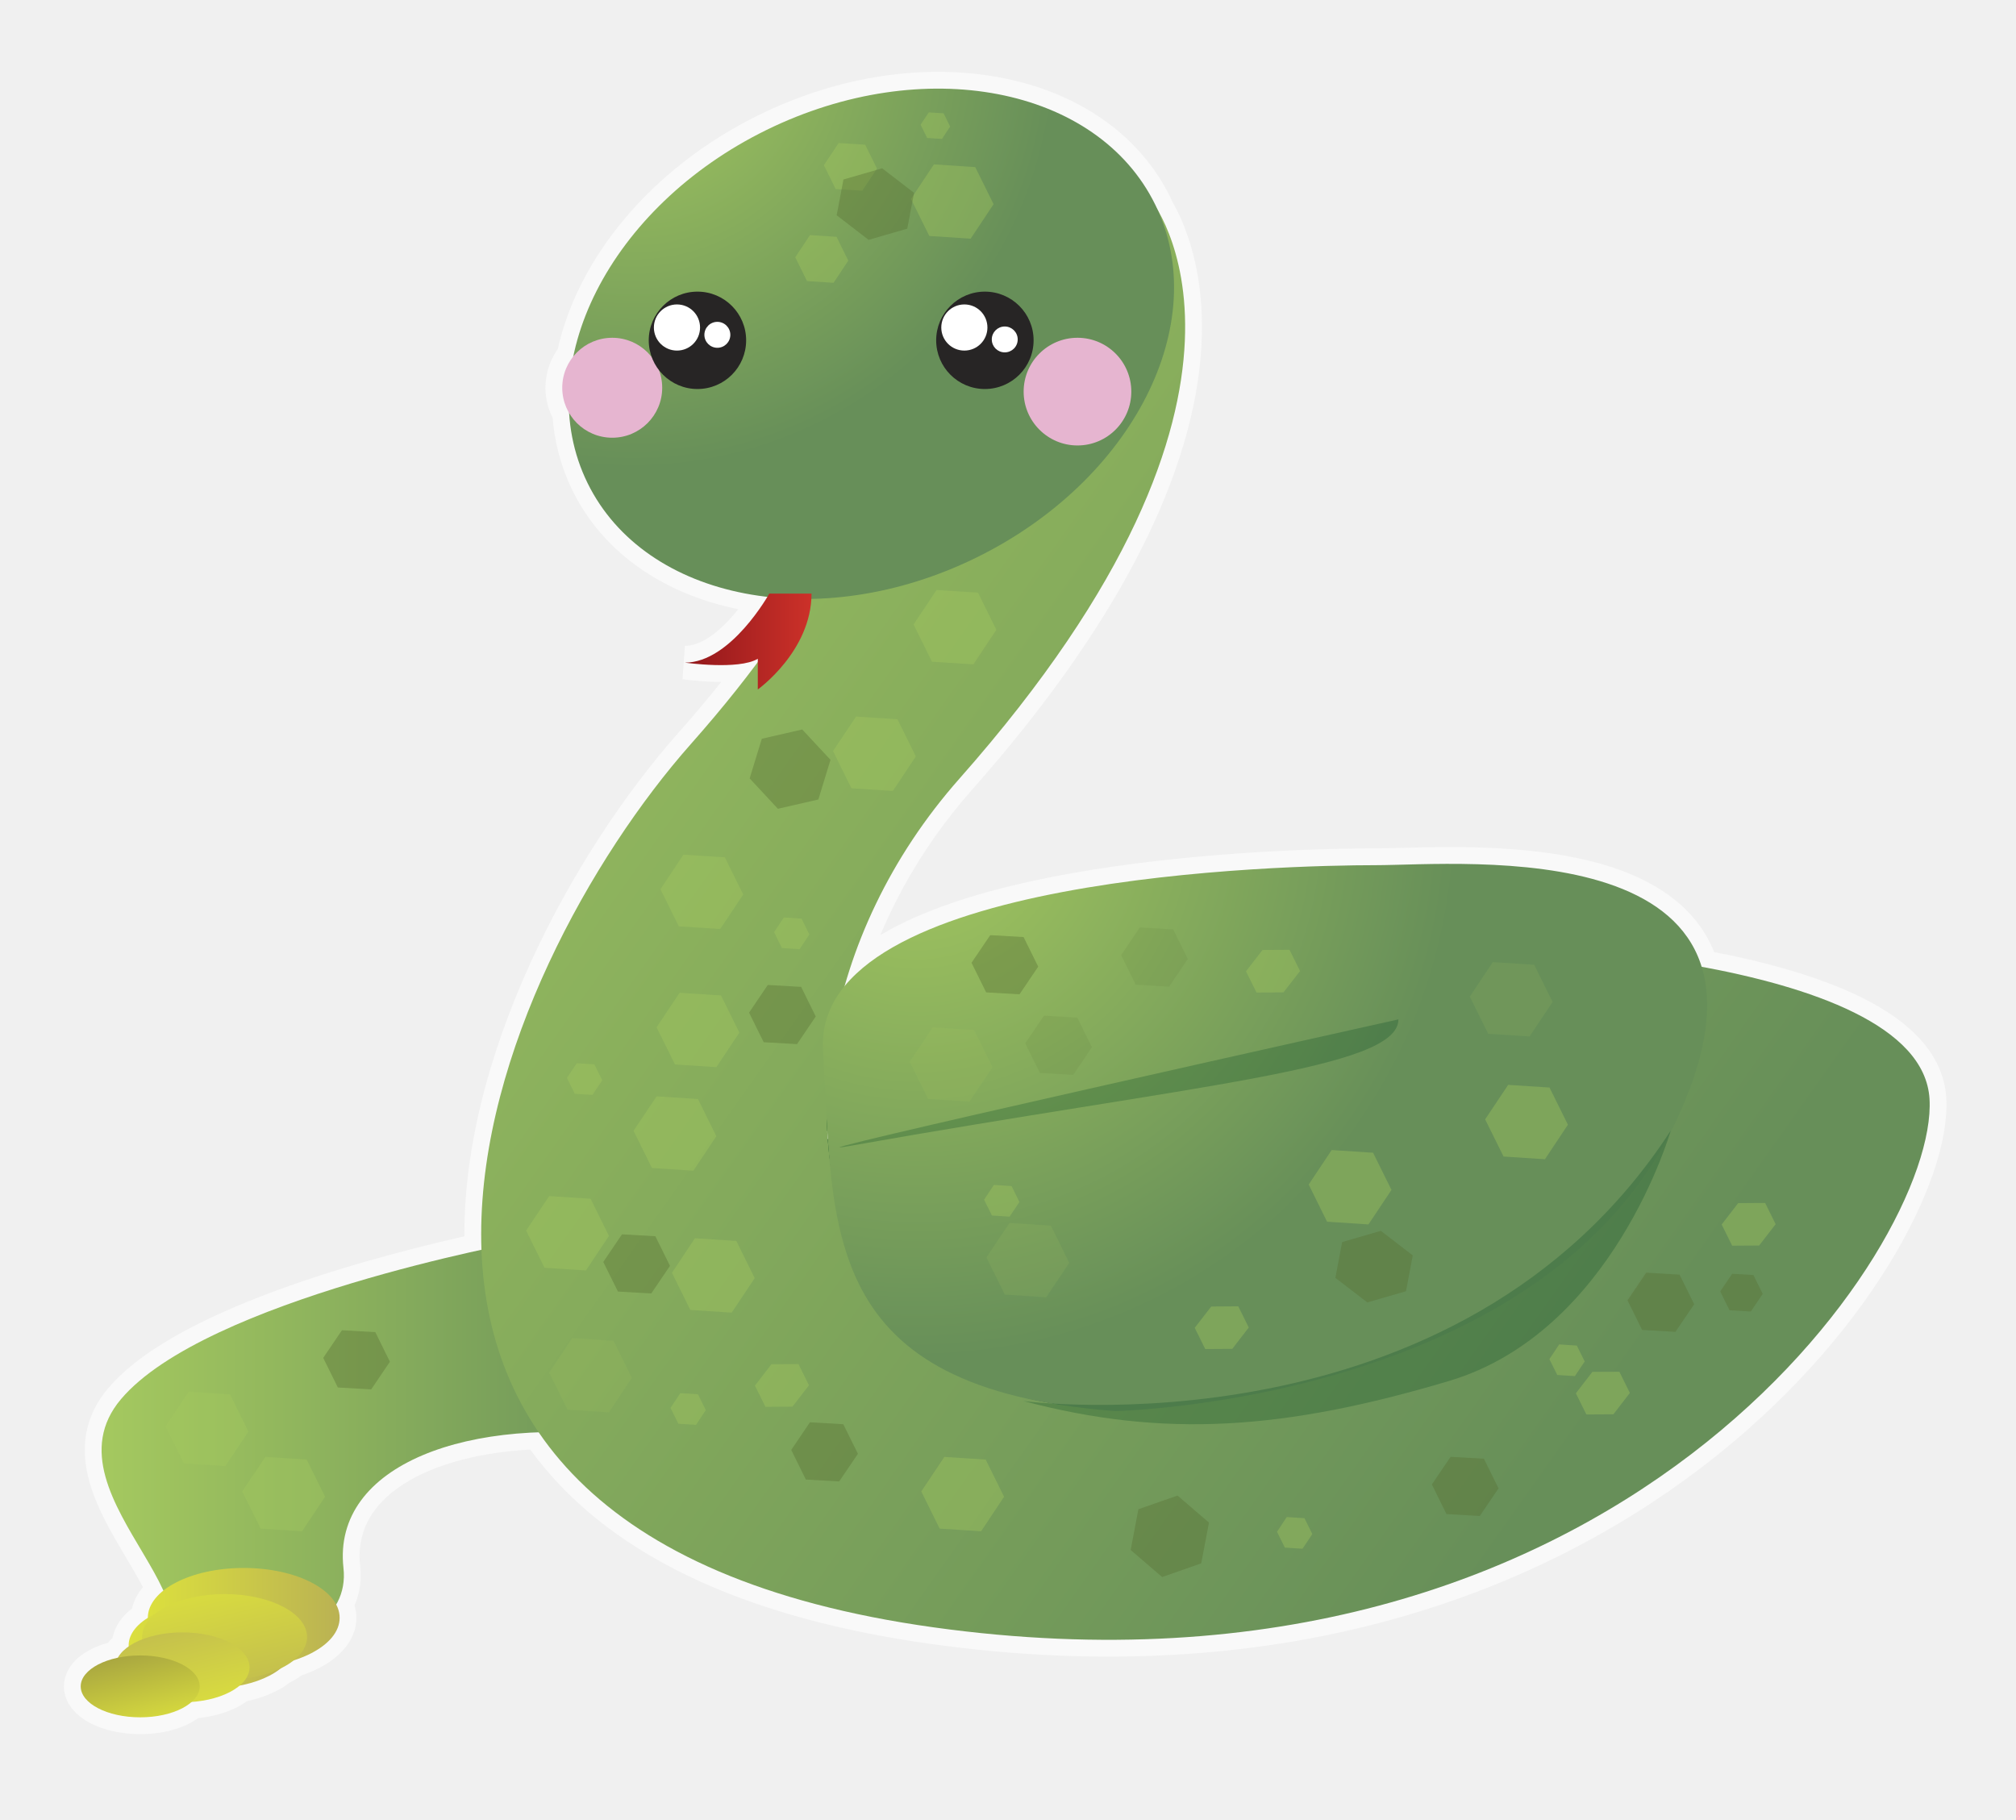
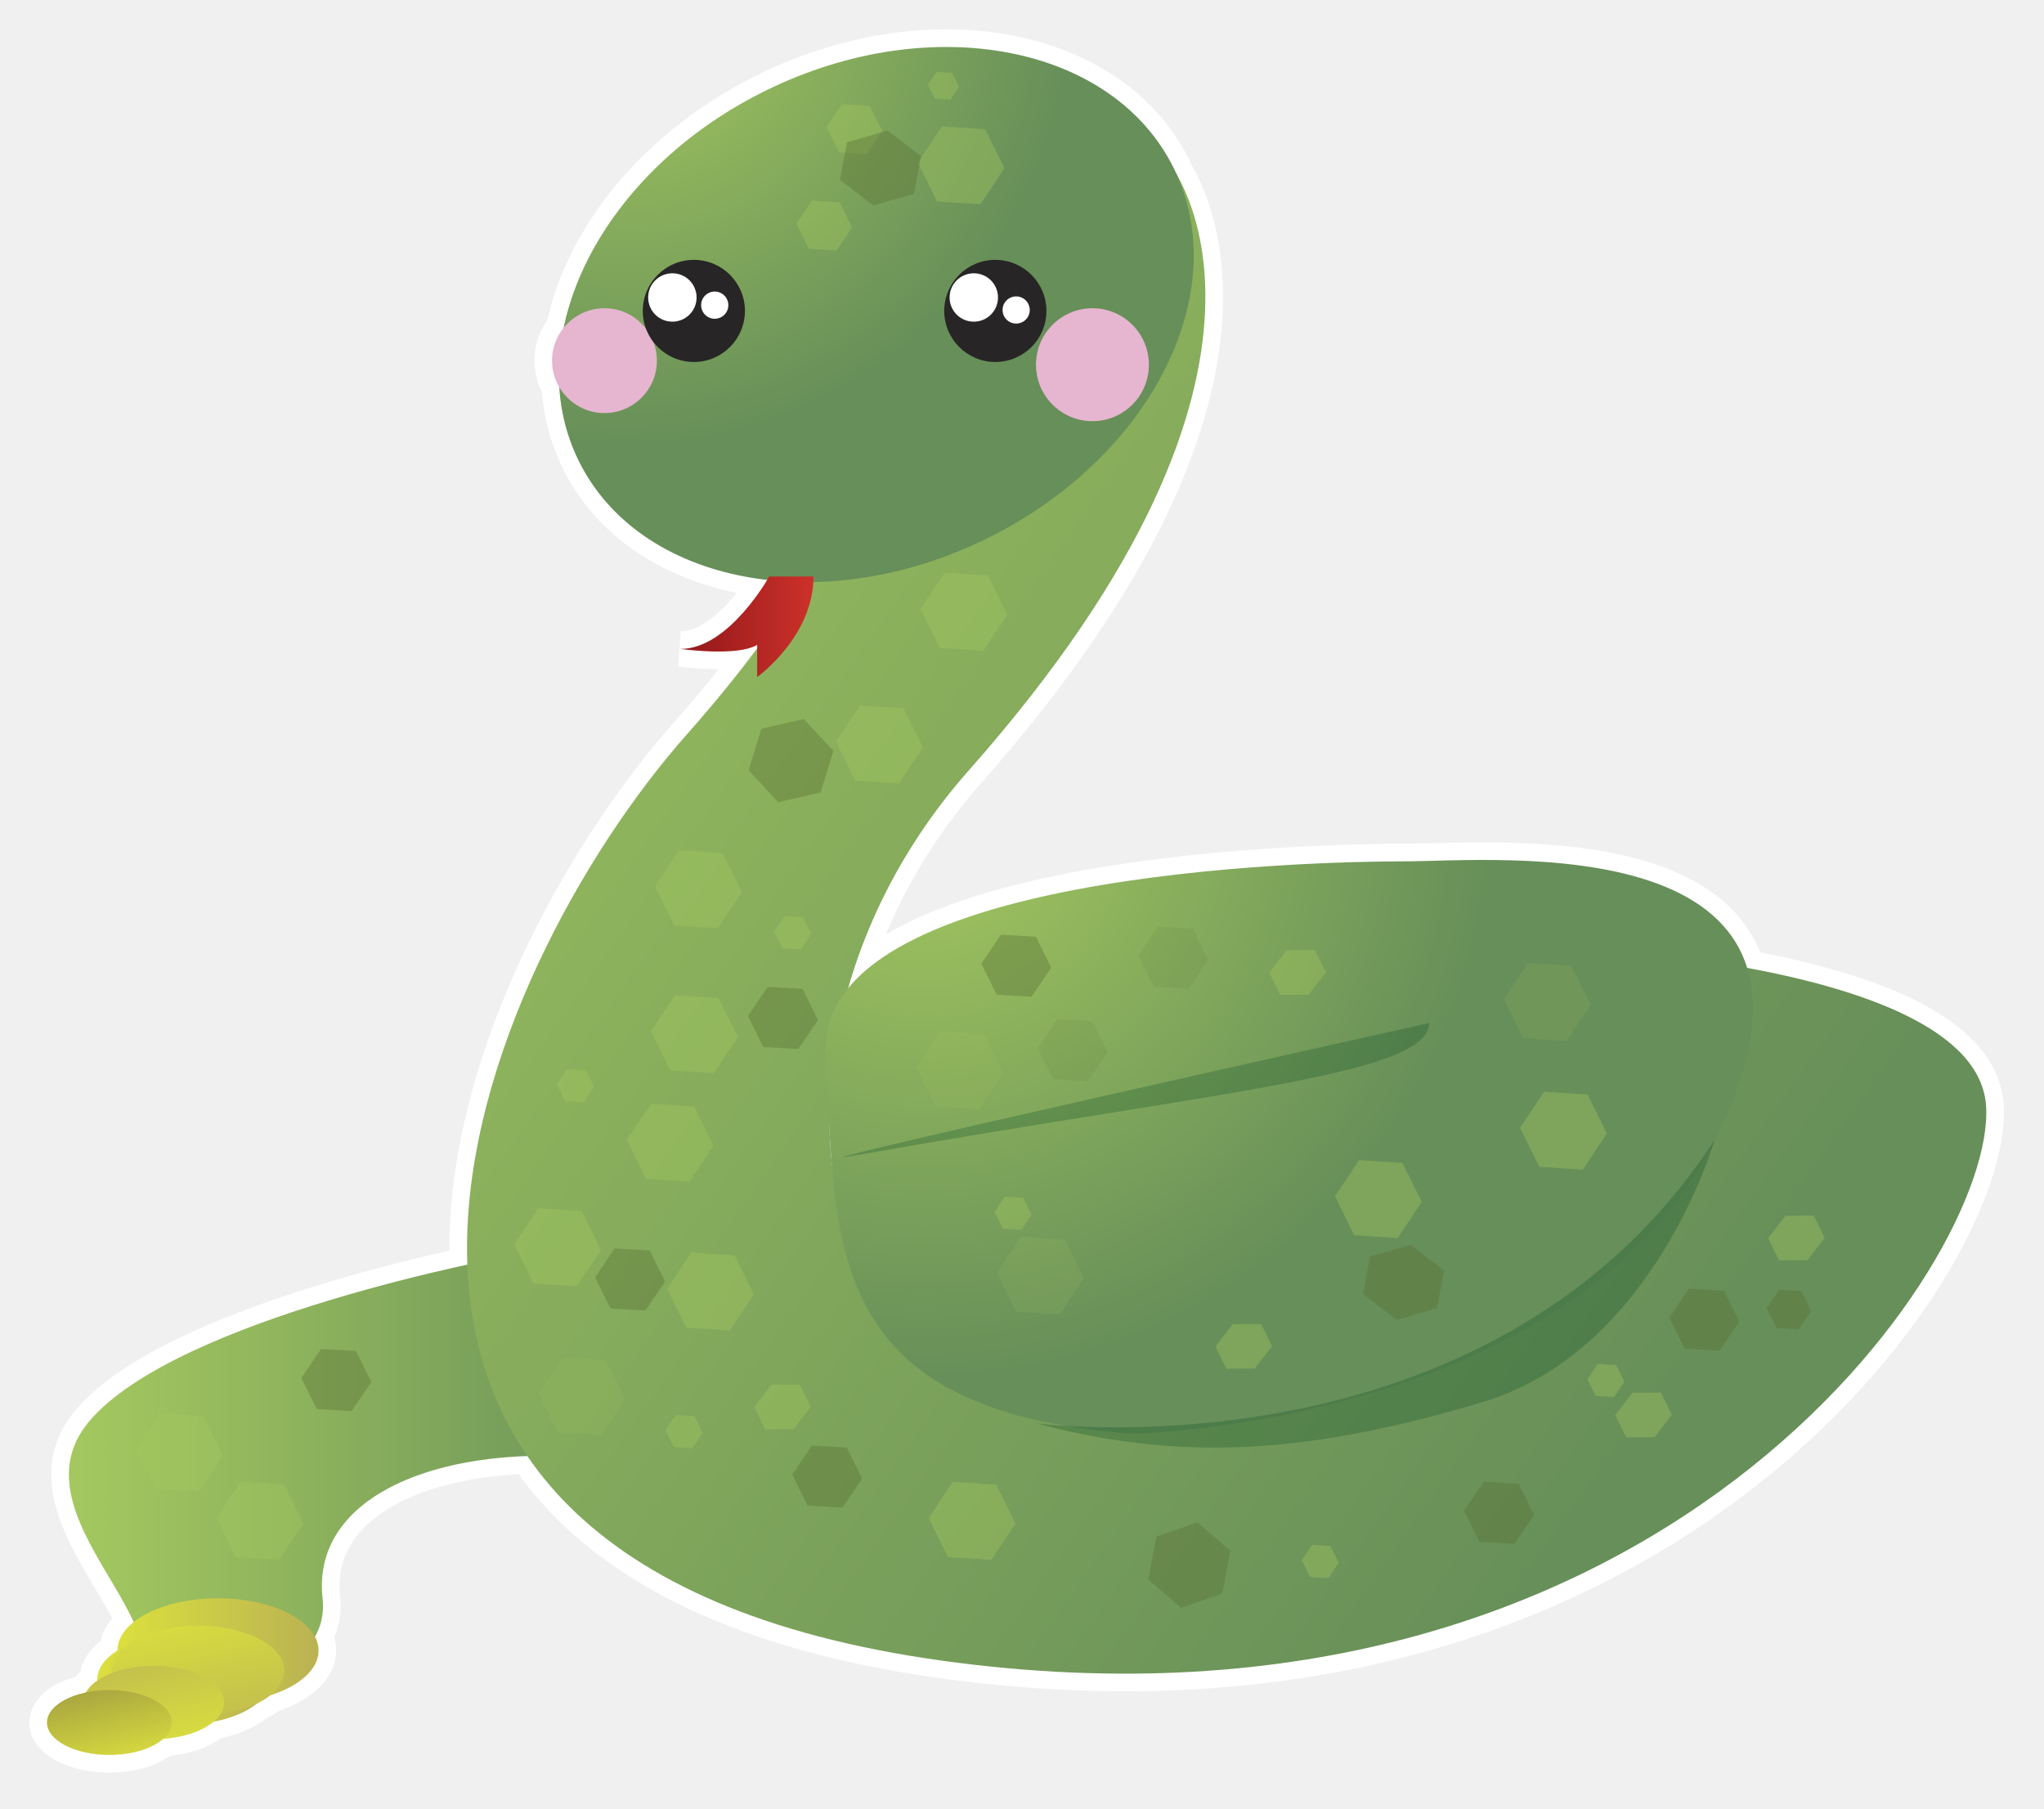
- <svg xmlns="http://www.w3.org/2000/svg" version="1.1" baseProfile="basic" id="Слой_1" x="0px" y="0px" width="360px" height="325px" viewBox="0 0 360 325" xml:space="preserve">
+ <svg xmlns="http://www.w3.org/2000/svg" version="1.1" baseProfile="basic" id="Слой_1" x="0px" y="0px" width="348px" height="308px" viewBox="0 0 348 308" xml:space="preserve">
+   <path fill="#FFFFFF" stroke="#FFFFFF" stroke-width="6" stroke-miterlimit="10" d="M338.145,188.431  c-0.763-12.959-20.688-19.904-40.7-23.618c-6.745-21.819-46.343-18.139-58.284-18.139c-13.315,0-78.131,1.299-94.75,21.595  c3.652-12.845,10.456-25.695,20.51-37.058c53.35-60.319,40.042-93.604,35.323-101.678c-0.123-0.27-0.234-0.544-0.365-0.812  c-10.338-21.096-41.414-27.066-69.414-13.342c-18.677,9.16-31.251,24.775-34.486,40.423c-1.244,1.534-1.991,3.486-1.991,5.613  c0,1.642,0.451,3.176,1.226,4.498c0.274,4.324,1.344,8.541,3.286,12.507c5.716,11.655,17.767,18.68,32.125,20.327  c-1.467,2.424-7.579,11.754-14.734,11.754c0,0,9.587,1.37,13.017-0.685v0.589c-3.46,4.645-7.416,9.517-11.934,14.614  c-18.248,20.596-38.6,57.265-37.409,90.329c-15.455,3.376-52.549,12.707-64.369,26.675c-9.474,11.195,2.961,24.008,7.566,34.196  c-1.751,1.396-2.778,3.061-2.778,4.854c0,0.004,0.001,0.008,0.001,0.011c-2.136,1.329-3.424,3.039-3.424,4.91  c0,0.062,0.015,0.122,0.018,0.184c-0.866,0.6-1.53,1.281-1.938,2.021C10.749,289.021,8,291.006,8,293.323  c0,3.048,4.755,5.522,10.62,5.522c3.922,0,7.337-1.107,9.178-2.748c3.634-0.26,6.741-1.364,8.577-2.922  c3.047-0.584,5.616-1.672,7.334-3.076c0.886-0.428,1.673-0.909,2.335-1.439c4.908-1.565,8.192-4.371,8.192-7.586  c0-0.815-0.228-1.601-0.623-2.351c1.078-1.875,1.586-4.041,1.307-6.551c-1.646-14.817,13.848-23.472,34.861-24.222  c11.381,16.662,33.239,29.636,70.496,34.825C282.461,299.784,339.686,214.724,338.145,188.431z M141.321,194.185  c0.03,0.475,0.061,0.948,0.093,1.42C141.38,195.132,141.346,194.66,141.321,194.185z" />
+   <polygon fill="#A8A8A8" stroke="#272525" stroke-width="3" stroke-miterlimit="10" points="588.088,270.738 588.088,270.738   588.087,270.737 " />
  <g>
-     <path fill="#00441F" stroke="#F9F9F9" stroke-width="6" stroke-miterlimit="10" d="M344.558,196.258   c-0.763-12.959-20.687-19.904-40.7-23.618c-6.745-21.819-46.343-18.139-58.284-18.139c-13.315,0-78.132,1.299-94.75,21.595   c3.652-12.845,10.456-25.695,20.51-37.058c53.358-60.328,40.038-93.614,35.321-101.681c-0.123-0.269-0.232-0.541-0.363-0.808   c-10.338-21.097-41.414-27.067-69.414-13.342c-18.677,9.16-31.251,24.775-34.486,40.422c-1.244,1.534-1.991,3.486-1.991,5.614   c0,1.642,0.451,3.176,1.226,4.498c0.274,4.324,1.344,8.541,3.286,12.507c5.716,11.655,17.766,18.68,32.125,20.327   c-1.468,2.426-7.579,11.753-14.734,11.753c0,0,9.587,1.37,13.017-0.685v0.588c-3.46,4.646-7.417,9.517-11.935,14.616   c-18.248,20.596-38.6,57.264-37.409,90.328c-15.456,3.376-52.548,12.707-64.368,26.675c-9.474,11.195,2.962,24.009,7.567,34.197   c-1.752,1.396-2.779,3.061-2.779,4.854c0,0.004,0.001,0.007,0.001,0.011c-2.136,1.329-3.425,3.04-3.425,4.91   c0,0.062,0.015,0.122,0.018,0.184c-0.865,0.6-1.529,1.281-1.937,2.021c-3.892,0.821-6.641,2.806-6.641,5.123   c0,3.048,4.755,5.523,10.62,5.522c3.922,0,7.336-1.107,9.178-2.748c3.633-0.26,6.74-1.363,8.576-2.921   c3.047-0.584,5.616-1.672,7.334-3.076c0.886-0.428,1.673-0.909,2.335-1.438c4.909-1.565,8.193-4.371,8.193-7.587   c0-0.816-0.228-1.602-0.623-2.352c1.078-1.875,1.587-4.042,1.307-6.551c-1.646-14.816,13.847-23.472,34.86-24.222   c11.381,16.662,33.239,29.636,70.497,34.825C288.874,307.611,346.099,222.551,344.558,196.258z M147.734,202.026   c0.029,0.461,0.059,0.92,0.09,1.378C147.792,202.945,147.758,202.487,147.734,202.026z" />
    <g>
      <g>
+         <linearGradient id="SVGID_1_" gradientUnits="userSpaceOnUse" x1="573.647" y1="542.62" x2="677.502" y2="542.62" gradientTransform="matrix(1 0 0 1 -561.92 -290.32)">
+           <stop offset="0.012" style="stop-color:#A4C85F" />
+           <stop offset="1" style="stop-color:#678F59" />
+         </linearGradient>
+         <path fill="url(#SVGID_1_)" d="M86.433,213.94c0,0-56.166,10.273-71.237,28.083c-15.077,17.816,25.343,39.735,1.364,48.638     c0,0,40.421,0,38.36-18.49c-2.055-18.501,22.604-27.409,51.377-23.294c28.767,4.109-18.495-32.197-18.495-32.197" />
+         <linearGradient id="SVGID_2_" gradientUnits="userSpaceOnUse" x1="584.404" y1="344.139" x2="845.716" y2="529.092" gradientTransform="matrix(1 0 0 1 -561.92 -290.32)">
+           <stop offset="0.012" style="stop-color:#A4C85F" />
+           <stop offset="1" style="stop-color:#678F59" />
+         </linearGradient>
+         <path fill="url(#SVGID_2_)" d="M198.946,27.584c0,0,27.917,33.594-34.025,103.627c-49.643,56.11-20.103,148.471,77.328,97.431     c97.436-51.04,23.206-64.958,13.923-68.05c0,0,80.426,1.546,81.973,27.839c1.541,26.293-55.684,111.353-177.868,94.343     c-122.172-17.015-78.764-117.732-43.303-157.755c46.865-52.879,33.892-81.653,21.521-81.653L198.946,27.584z" />
+         <radialGradient id="SVGID_3_" cx="668.576" cy="290.536" r="75.657" gradientTransform="matrix(1 0 0 1 -561.92 -290.32)" gradientUnits="userSpaceOnUse">
+           <stop offset="0.012" style="stop-color:#A4C85F" />
+           <stop offset="1" style="stop-color:#678F59" />
+         </radialGradient>
+         <path fill="url(#SVGID_3_)" d="M199.879,28.721c10.339,21.091-3.976,49.306-31.971,63.036     c-27.994,13.718-59.065,7.754-69.408-13.337c-10.333-21.102,3.982-49.317,31.965-63.041     C158.465,1.655,189.541,7.625,199.879,28.721z" />
+         <radialGradient id="SVGID_4_" cx="719.26" cy="428.411" r="96.6" gradientTransform="matrix(1 0 0 1 -561.92 -290.32)" gradientUnits="userSpaceOnUse">
+           <stop offset="0.012" style="stop-color:#A4C85F" />
+           <stop offset="1" style="stop-color:#678F59" />
+         </radialGradient>
+         <path fill="url(#SVGID_4_)" d="M192.782,244.16c0,0,77.307-1.591,100.507-52.631c23.201-51.04-38.664-44.855-54.128-44.855     c-15.469,0-100.462,1.751-98.612,33.014C142.455,211.736,139.704,240.195,192.782,244.16z" />
+         <path opacity="0.25" fill="#00441F" d="M243.304,174.21c0,0-115.666,25.746-97.96,22.598     C206.998,185.852,243.304,183.113,243.304,174.21z" />
+         <polygon opacity="0.38" fill="#A4C85F" points="110.004,200.752 106.723,194.114 110.837,187.956 118.221,188.431      121.507,195.075 117.399,201.232    " />
+         <polygon opacity="0.38" fill="#A4C85F" points="90.829,218.568 87.543,211.93 91.652,205.766 99.047,206.241 102.327,212.879      98.224,219.043    " />
+         <polygon opacity="0.38" fill="#A4C85F" points="116.857,226.096 113.577,219.463 117.68,213.3 125.075,213.774 128.356,220.413      124.252,226.576    " />
+         <polygon opacity="0.38" fill="#A4C85F" points="161.386,265.146 158.1,258.508 162.215,252.345 169.604,252.819 172.885,259.458      168.781,265.621    " />
+         <polygon opacity="0.38" fill="#A4C85F" points="26.435,253.504 23.154,246.866 27.263,240.703 34.652,241.178 37.939,247.816      33.83,253.979    " />
+         <polygon opacity="0.38" fill="#A4C85F" points="40.131,265.146 36.851,258.508 40.965,252.345 48.349,252.819 51.635,259.458      47.531,265.621    " />
+         <polygon opacity="0.38" fill="#A4C85F" points="160.011,110.335 156.725,103.691 160.834,97.534 168.229,98.008 171.509,104.647      167.401,110.81    " />
+         <polygon opacity="0.38" fill="#A4C85F" points="230.563,210.339 227.282,203.701 231.391,197.543 238.781,198.024      242.067,204.662 237.953,210.825    " />
+         <polygon opacity="0.14" fill="#A4C85F" points="259.336,176.783 256.05,170.14 260.165,163.982 267.549,164.457 270.834,171.095      266.731,177.258    " />
+         <polygon opacity="0.14" fill="#A4C85F" points="173.023,223.362 169.737,216.723 173.851,210.56 181.24,211.035 184.521,217.685      180.417,223.842    " />
+         <polygon opacity="0.14" fill="#A4C85F" points="94.927,243.911 91.647,237.279 95.761,231.116 103.145,231.59 106.43,238.229      102.322,244.392    " />
+         <polygon opacity="0.14" fill="#A4C85F" points="159.321,188.425 156.041,181.787 160.144,175.624 167.539,176.104      170.819,182.748 166.71,188.906    " />
+         <polygon opacity="0.38" fill="#A4C85F" points="262.081,198.703 258.789,192.059 262.904,185.901 270.287,186.382      273.574,193.02 269.47,199.184    " />
+         <polygon opacity="0.38" fill="#A4C85F" points="114.725,246.413 113.323,243.585 115.073,240.957 118.221,241.155      119.624,243.989 117.874,246.612    " />
+         <polygon opacity="0.38" fill="#A4C85F" points="170.72,209.235 169.317,206.407 171.068,203.778 174.227,203.977      175.624,206.816 173.873,209.434    " />
+         <polygon opacity="0.38" fill="#A4C85F" points="208.809,233.081 206.932,229.293 209.881,225.483 214.708,225.449      216.58,229.238 213.636,233.049    " />
+         <polygon opacity="0.38" fill="#A4C85F" points="302.904,214.625 301.027,210.842 303.97,207.026 308.791,206.992      310.669,210.781 307.72,214.592    " />
+         <polygon opacity="0.38" fill="#A4C85F" points="276.871,244.762 274.993,240.979 277.942,237.157 282.763,237.135      284.635,240.918 281.692,244.735    " />
+         <polygon opacity="0.38" fill="#A4C85F" points="130.277,243.398 128.4,239.609 131.349,235.787 136.17,235.765 138.042,239.554      135.099,243.365    " />
+         <polygon opacity="0.38" fill="#A4C85F" points="217.966,169.416 216.088,165.628 219.037,161.812 223.853,161.784      225.736,165.573 222.781,169.383    " />
+         <polygon opacity="0.38" fill="#A4C85F" points="133.215,161.469 131.818,158.636 133.563,156.013 136.717,156.217      138.119,159.045 136.369,161.674    " />
+         <polygon opacity="0.38" fill="#A4C85F" points="96.23,187.498 94.828,184.67 96.578,182.041 99.726,182.251 101.129,185.078      99.378,187.702    " />
+         <polygon opacity="0.38" fill="#A4C85F" points="223.025,268.537 221.627,265.709 223.372,263.081 226.526,263.285      227.929,266.118 226.178,268.741    " />
+         <polygon opacity="0.38" fill="#A4C85F" points="271.668,237.71 270.265,234.882 272.016,232.253 275.164,232.463 276.567,235.29      274.816,237.908    " />
+         <polygon opacity="0.38" fill="#576E33" points="137.49,256.387 134.878,251.097 138.219,246.159 144.172,246.502 146.79,251.787      143.443,256.724    " />
+         <polygon opacity="0.38" fill="#576E33" points="302.435,226.156 300.773,222.787 302.904,219.64 306.698,219.86 308.36,223.229      306.235,226.377    " />
+         <polygon opacity="0.38" fill="#576E33" points="53.921,239.946 51.303,234.655 54.65,229.718 60.609,230.06 63.216,235.346      59.875,240.283    " />
+         <polygon opacity="0.38" fill="#576E33" points="169.687,169.389 167.074,164.103 170.416,159.166 176.369,159.508      178.981,164.794 175.64,169.731    " />
+         <polygon opacity="0.12" fill="#576E33" points="196.4,168.025 193.794,162.734 197.129,157.797 203.088,158.139 205.695,163.424      202.359,168.362    " />
+         <polygon opacity="0.12" fill="#576E33" points="179.28,183.775 176.667,178.484 180.003,173.547 185.962,173.895      188.574,179.181 185.233,184.118    " />
+         <polygon opacity="0.38" fill="#576E33" points="286.823,229.669 284.21,224.378 287.557,219.441 293.505,219.788      296.123,225.074 292.776,230.011    " />
+         <polygon opacity="0.38" fill="#576E33" points="251.886,262.55 249.274,257.26 252.621,252.323 258.569,252.665 261.186,257.955      257.84,262.893    " />
+         <polygon opacity="0.38" fill="#576E33" points="103.934,222.815 101.316,217.53 104.657,212.593 110.617,212.935 113.229,218.22      109.882,223.157    " />
+         <polygon opacity="0.38" fill="#576E33" points="129.962,178.286 127.35,173.001 130.692,168.063 136.651,168.406      139.257,173.691 135.916,178.628    " />
+         <polygon opacity="0.38" fill="#576E33" points="195.494,268.962 196.869,261.689 203.861,259.242 209.478,264.075      208.092,271.348 201.111,273.794    " />
+         <polygon opacity="0.38" fill="#576E33" points="232.049,220.369 233.258,213.973 240.167,211.974 245.867,216.359      244.657,222.754 237.754,224.754    " />
+         <polygon opacity="0.38" fill="#576E33" points="127.455,131.178 129.626,124.097 136.843,122.441 141.891,127.864      139.721,134.944 132.497,136.601    " />
+         <polygon opacity="0.38" fill="#A4C85F" points="145.625,132.934 142.344,126.296 146.458,120.138 153.842,120.613      157.129,127.256 153.025,133.414    " />
+         <polygon opacity="0.38" fill="#A4C85F" points="114.118,182.257 110.837,175.624 114.941,169.46 122.336,169.936      125.616,176.574 121.507,182.737    " />
+         <polygon opacity="0.38" fill="#A4C85F" points="114.803,157.598 111.522,150.96 115.631,144.796 123.02,145.272 126.307,151.915      122.192,158.073    " />
+         <linearGradient id="SVGID_5_" gradientUnits="userSpaceOnUse" x1="581.904" y1="571.394" x2="616.156" y2="571.394" gradientTransform="matrix(1 0 0 1 -561.92 -290.32)">
+           <stop offset="0.012" style="stop-color:#DBDF3E" />
+           <stop offset="1" style="stop-color:#BAB253" />
+         </linearGradient>
+         <path fill="url(#SVGID_5_)" d="M54.236,281.073c0,4.921-7.665,8.903-17.126,8.903c-9.46,0-17.126-3.982-17.126-8.903     c0-4.921,7.666-8.902,17.126-8.902C46.571,272.171,54.236,276.153,54.236,281.073z" />
+         <linearGradient id="SVGID_6_" gradientUnits="userSpaceOnUse" x1="578.481" y1="576.313" x2="607.933" y2="576.313" gradientTransform="matrix(1 0 0 1 -561.92 -290.32)">
+           <stop offset="0.012" style="stop-color:#DBDF3E" />
+           <stop offset="1" style="stop-color:#BAB253" />
+         </linearGradient>
+         <path fill="url(#SVGID_6_)" d="M46.013,285.994c0,4.236-6.594,7.659-14.723,7.659c-8.135,0-14.729-3.424-14.729-7.659     c0-4.236,6.594-7.66,14.729-7.66C39.419,278.334,46.013,281.758,46.013,285.994z" />
+         <linearGradient id="SVGID_7_" gradientUnits="userSpaceOnUse" x1="592.901" y1="563.699" x2="599.748" y2="591.779" gradientTransform="matrix(1 0 0 1 -561.92 -290.32)">
+           <stop offset="0.012" style="stop-color:#DBDF3E" />
+           <stop offset="1" style="stop-color:#BAB253" />
+         </linearGradient>
+         <path fill="url(#SVGID_7_)" d="M48.421,284.497c0,4.231-6.594,7.654-14.735,7.654c-8.129,0-14.723-3.424-14.723-7.654     c0-4.23,6.594-7.66,14.723-7.66C41.827,276.837,48.421,280.267,48.421,284.497z" />
+         <linearGradient id="SVGID_8_" gradientUnits="userSpaceOnUse" x1="416.381" y1="70.343" x2="421.96" y2="93.223" gradientTransform="matrix(-1 0 0 -1 444.748 369.3206)">
+           <stop offset="0.012" style="stop-color:#DBDF3E" />
+           <stop offset="1" style="stop-color:#BAB253" />
+         </linearGradient>
+         <path fill="url(#SVGID_8_)" d="M14.169,289.921c0-3.446,5.362-6.241,11.984-6.241c6.627,0,11.995,2.794,11.995,6.241     c0,3.446-5.368,6.241-11.995,6.241C19.531,296.161,14.169,293.367,14.169,289.921z" />
+         <linearGradient id="SVGID_9_" gradientUnits="userSpaceOnUse" x1="424.17" y1="67.98" x2="429.11" y2="88.239" gradientTransform="matrix(-1 0 0 -1 444.748 369.3206)">
+           <stop offset="0.012" style="stop-color:#DBDF3E" />
+           <stop offset="1" style="stop-color:#928D41" />
+         </linearGradient>
+         <path fill="url(#SVGID_9_)" d="M8,293.323c0-3.049,4.755-5.529,10.62-5.529c5.871,0,10.626,2.48,10.626,5.529     c0,3.048-4.755,5.522-10.626,5.522C12.755,298.845,8,296.371,8,293.323z" />
+       </g>
+       <g>
+         <path fill="#E6B5D0" d="M111.837,61.415c0,4.926-3.987,8.925-8.919,8.925c-4.937,0-8.93-3.999-8.93-8.925s3.993-8.924,8.93-8.924     C107.85,52.491,111.837,56.489,111.837,61.415z" />
+         <path fill="#E6B5D0" d="M195.605,62.106c0,5.307-4.302,9.615-9.609,9.615s-9.615-4.308-9.615-9.615     c0-5.318,4.308-9.615,9.615-9.615C191.302,52.491,195.605,56.788,195.605,62.106z" />
        <g>
-           <linearGradient id="SVGID_1_" gradientUnits="userSpaceOnUse" x1="299.1" y1="-150.287" x2="402.955" y2="-150.287" gradientTransform="matrix(1 0 0 -1 -280.96 109.84)">
-             <stop offset="0.012" style="stop-color:#A4C85F" />
-             <stop offset="1" style="stop-color:#678F59" />
-           </linearGradient>
-           <path fill="url(#SVGID_1_)" d="M92.846,221.767c0,0-56.166,10.273-71.237,28.083c-15.077,17.816,25.343,39.735,1.364,48.638      c0,0,40.421,0,38.36-18.49c-2.055-18.501,22.604-27.409,51.377-23.294c28.767,4.108-18.495-32.197-18.495-32.197" />
-           <linearGradient id="SVGID_2_" gradientUnits="userSpaceOnUse" x1="309.857" y1="48.194" x2="571.169" y2="-136.759" gradientTransform="matrix(1 0 0 -1 -280.96 109.84)">
-             <stop offset="0.012" style="stop-color:#A4C85F" />
-             <stop offset="1" style="stop-color:#678F59" />
-           </linearGradient>
-           <path fill="url(#SVGID_2_)" d="M205.359,35.411c0,0,27.917,33.594-34.025,103.627c-49.643,56.11-20.103,148.471,77.328,97.431      c97.436-51.04,23.206-64.958,13.923-68.05c0,0,80.426,1.546,81.973,27.839c1.541,26.293-55.684,111.353-177.868,94.343      C44.517,273.586,87.925,172.87,123.386,132.847c46.865-52.879,33.892-81.653,21.521-81.653L205.359,35.411z" />
-           <radialGradient id="SVGID_3_" cx="394.029" cy="101.797" r="75.657" gradientTransform="matrix(1 0 0 -1 -280.96 109.84)" gradientUnits="userSpaceOnUse">
-             <stop offset="0.012" style="stop-color:#A4C85F" />
-             <stop offset="1" style="stop-color:#678F59" />
-           </radialGradient>
-           <path fill="url(#SVGID_3_)" d="M206.292,36.549c10.339,21.091-3.976,49.306-31.971,63.036      c-27.994,13.718-59.065,7.754-69.408-13.337c-10.333-21.102,3.982-49.317,31.965-63.041      C164.878,9.482,195.954,15.452,206.292,36.549z" />
-           <radialGradient id="SVGID_4_" cx="444.712" cy="-36.078" r="96.6" gradientTransform="matrix(1 0 0 -1 -280.96 109.84)" gradientUnits="userSpaceOnUse">
-             <stop offset="0.012" style="stop-color:#A4C85F" />
-             <stop offset="1" style="stop-color:#678F59" />
-           </radialGradient>
-           <path fill="url(#SVGID_4_)" d="M199.195,251.987c0,0,77.307-1.591,100.507-52.631c23.201-51.04-38.664-44.855-54.128-44.855      c-15.469,0-100.462,1.751-98.612,33.014C148.867,219.564,146.117,248.022,199.195,251.987z" />
-           <path opacity="0.25" fill="#00441F" d="M249.716,182.038c0,0-115.666,25.746-97.96,22.598      C213.411,193.679,249.716,190.94,249.716,182.038z" />
-           <polygon opacity="0.38" fill="#A4C85F" points="116.417,208.579 113.136,201.941 117.25,195.783 124.634,196.258       127.92,202.902 123.811,209.06     " />
-           <polygon opacity="0.38" fill="#A4C85F" points="97.242,226.395 93.956,219.757 98.064,213.594 105.46,214.069 108.74,220.707       104.636,226.87     " />
-           <polygon opacity="0.38" fill="#A4C85F" points="123.27,233.923 119.99,227.29 124.093,221.127 131.488,221.601 134.768,228.24       130.665,234.403     " />
-           <polygon opacity="0.38" fill="#A4C85F" points="167.799,272.973 164.513,266.335 168.628,260.172 176.017,260.647       179.297,267.285 175.194,273.448     " />
-           <polygon opacity="0.38" fill="#A4C85F" points="32.848,261.331 29.567,254.693 33.676,248.53 41.065,249.005 44.351,255.643       40.242,261.807     " />
-           <polygon opacity="0.38" fill="#A4C85F" points="46.544,272.973 43.263,266.335 47.378,260.172 54.762,260.647 58.048,267.285       53.944,273.448     " />
-           <polygon opacity="0.38" fill="#A4C85F" points="166.424,118.162 163.138,111.519 167.247,105.361 174.642,105.836       177.922,112.474 173.814,118.637     " />
-           <polygon opacity="0.38" fill="#A4C85F" points="236.976,218.166 233.695,211.528 237.804,205.37 245.193,205.851       248.48,212.489 244.365,218.653     " />
-           <polygon opacity="0.14" fill="#A4C85F" points="265.749,184.611 262.463,177.967 266.577,171.81 273.961,172.284       277.247,178.923 273.144,185.086     " />
-           <polygon opacity="0.14" fill="#A4C85F" points="179.435,231.189 176.15,224.551 180.264,218.388 187.653,218.863       190.934,225.512 186.83,231.669     " />
-           <polygon opacity="0.14" fill="#A4C85F" points="101.339,251.739 98.059,245.106 102.174,238.943 109.558,239.418       112.843,246.056 108.735,252.219     " />
-           <polygon opacity="0.14" fill="#A4C85F" points="165.734,196.253 162.453,189.615 166.557,183.452 173.952,183.932       177.232,190.575 173.123,196.733     " />
-           <polygon opacity="0.38" fill="#A4C85F" points="268.494,206.53 265.202,199.887 269.317,193.729 276.7,194.209 279.986,200.847       275.883,207.011     " />
-           <polygon opacity="0.38" fill="#A4C85F" points="121.138,254.24 119.736,251.413 121.486,248.784 124.634,248.983       126.037,251.816 124.287,254.439     " />
-           <polygon opacity="0.38" fill="#A4C85F" points="177.133,217.062 175.73,214.234 177.48,211.606 180.639,211.804       182.037,214.643 180.286,217.261     " />
-           <polygon opacity="0.38" fill="#A4C85F" points="215.222,240.909 213.345,237.12 216.294,233.31 221.12,233.277 222.993,237.065       220.049,240.876     " />
-           <polygon opacity="0.38" fill="#A4C85F" points="309.317,222.452 307.44,218.669 310.383,214.853 315.204,214.82       317.082,218.609 314.133,222.419     " />
-           <polygon opacity="0.38" fill="#A4C85F" points="283.283,252.589 281.406,248.806 284.355,244.985 289.176,244.963       291.048,248.746 288.104,252.562     " />
-           <polygon opacity="0.38" fill="#A4C85F" points="136.69,251.225 134.813,247.437 137.762,243.615 142.583,243.593       144.455,247.381 141.512,251.192     " />
-           <polygon opacity="0.38" fill="#A4C85F" points="224.379,177.244 222.501,173.455 225.45,169.639 230.266,169.612 232.149,173.4       229.194,177.21     " />
-           <polygon opacity="0.38" fill="#A4C85F" points="139.628,169.297 138.231,166.463 139.976,163.84 143.13,164.045       144.532,166.872 142.782,169.501     " />
-           <polygon opacity="0.38" fill="#A4C85F" points="102.643,195.325 101.24,192.498 102.991,189.868 106.139,190.078       107.541,192.906 105.791,195.529     " />
-           <polygon opacity="0.38" fill="#A4C85F" points="229.437,276.364 228.04,273.536 229.785,270.908 232.939,271.112       234.342,273.945 232.591,276.569     " />
-           <polygon opacity="0.38" fill="#A4C85F" points="278.081,245.537 276.678,242.709 278.429,240.08 281.577,240.29 282.98,243.118       281.229,245.736     " />
-           <polygon opacity="0.38" fill="#576E33" points="143.903,264.214 141.291,258.924 144.632,253.986 150.585,254.329       153.203,259.614 149.856,264.552     " />
-           <polygon opacity="0.38" fill="#576E33" points="308.848,233.984 307.186,230.615 309.317,227.467 313.111,227.688       314.773,231.056 312.647,234.205     " />
-           <polygon opacity="0.38" fill="#576E33" points="60.334,247.774 57.716,242.483 61.063,237.546 67.022,237.888 69.628,243.173       66.287,248.11     " />
-           <polygon opacity="0.38" fill="#576E33" points="176.1,177.216 173.487,171.931 176.829,166.994 182.782,167.336       185.394,172.621 182.053,177.559     " />
-           <polygon opacity="0.12" fill="#576E33" points="202.813,175.852 200.206,170.562 203.542,165.624 209.501,165.967       212.108,171.252 208.772,176.189     " />
-           <polygon opacity="0.12" fill="#576E33" points="185.693,191.603 183.08,186.312 186.416,181.375 192.375,181.723       194.987,187.008 191.646,191.945     " />
-           <polygon opacity="0.38" fill="#576E33" points="293.235,237.496 290.623,232.205 293.969,227.268 299.918,227.616       302.535,232.901 299.189,237.838     " />
-           <polygon opacity="0.38" fill="#576E33" points="258.299,270.378 255.687,265.087 259.033,260.15 264.982,260.492       267.599,265.783 264.253,270.72     " />
-           <polygon opacity="0.38" fill="#576E33" points="110.347,230.642 107.729,225.357 111.07,220.42 117.03,220.762 119.642,226.048       116.295,230.985     " />
-           <polygon opacity="0.38" fill="#576E33" points="136.375,186.113 133.763,180.828 137.105,175.891 143.063,176.233       145.67,181.519 142.329,186.456     " />
-           <polygon opacity="0.38" fill="#576E33" points="201.907,276.789 203.282,269.516 210.274,267.07 215.89,271.902       214.504,279.175 207.524,281.622     " />
-           <polygon opacity="0.38" fill="#576E33" points="238.461,228.196 239.671,221.801 246.58,219.801 252.279,224.186       251.07,230.581 244.166,232.581     " />
-           <polygon opacity="0.38" fill="#576E33" points="133.868,139.005 136.039,131.925 143.256,130.268 148.304,135.691       146.134,142.771 138.91,144.428     " />
-           <polygon opacity="0.38" fill="#A4C85F" points="152.038,140.761 148.757,134.123 152.871,127.965 160.255,128.44       163.541,135.084 159.438,141.242     " />
-           <polygon opacity="0.38" fill="#A4C85F" points="120.531,190.084 117.25,183.452 121.354,177.288 128.748,177.763       132.029,184.401 127.92,190.565     " />
-           <polygon opacity="0.38" fill="#A4C85F" points="121.216,165.426 117.935,158.787 122.044,152.624 129.433,153.099       132.72,159.743 128.605,165.9     " />
-           <linearGradient id="SVGID_5_" gradientUnits="userSpaceOnUse" x1="307.357" y1="-179.061" x2="341.609" y2="-179.061" gradientTransform="matrix(1 0 0 -1 -280.96 109.84)">
-             <stop offset="0.012" style="stop-color:#DBDF3E" />
-             <stop offset="1" style="stop-color:#BAB253" />
-           </linearGradient>
-           <path fill="url(#SVGID_5_)" d="M60.649,288.901c0,4.921-7.665,8.903-17.126,8.903c-9.46,0-17.126-3.982-17.126-8.903      c0-4.921,7.666-8.902,17.126-8.902C52.984,279.998,60.649,283.98,60.649,288.901z" />
-           <linearGradient id="SVGID_6_" gradientUnits="userSpaceOnUse" x1="303.933" y1="-183.982" x2="333.385" y2="-183.982" gradientTransform="matrix(1 0 0 -1 -280.96 109.84)">
-             <stop offset="0.012" style="stop-color:#DBDF3E" />
-             <stop offset="1" style="stop-color:#BAB253" />
-           </linearGradient>
-           <path fill="url(#SVGID_6_)" d="M52.425,293.822c0,4.236-6.594,7.659-14.723,7.659c-8.135,0-14.729-3.424-14.729-7.659      c0-4.236,6.594-7.66,14.729-7.66C45.831,286.162,52.425,289.585,52.425,293.822z" />
-           <linearGradient id="SVGID_7_" gradientUnits="userSpaceOnUse" x1="318.353" y1="-171.366" x2="325.2" y2="-199.446" gradientTransform="matrix(1 0 0 -1 -280.96 109.84)">
-             <stop offset="0.012" style="stop-color:#DBDF3E" />
-             <stop offset="1" style="stop-color:#BAB253" />
-           </linearGradient>
-           <path fill="url(#SVGID_7_)" d="M54.833,292.325c0,4.231-6.594,7.654-14.735,7.654c-8.129,0-14.723-3.424-14.723-7.654      c0-4.23,6.594-7.66,14.723-7.66C48.239,284.665,54.833,288.095,54.833,292.325z" />
-           <linearGradient id="SVGID_8_" gradientUnits="userSpaceOnUse" x1="81.928" y1="140.324" x2="87.507" y2="117.444" gradientTransform="matrix(-1 0 0 1 116.708 166.4806)">
-             <stop offset="0.012" style="stop-color:#DBDF3E" />
-             <stop offset="1" style="stop-color:#BAB253" />
-           </linearGradient>
-           <path fill="url(#SVGID_8_)" d="M20.582,297.748c0-3.446,5.362-6.241,11.984-6.241c6.627,0,11.995,2.794,11.995,6.241      c0,3.446-5.368,6.241-11.995,6.241C25.944,303.989,20.582,301.194,20.582,297.748z" />
-           <linearGradient id="SVGID_9_" gradientUnits="userSpaceOnUse" x1="89.717" y1="142.687" x2="94.657" y2="122.428" gradientTransform="matrix(-1 0 0 1 116.708 166.4806)">
-             <stop offset="0.012" style="stop-color:#DBDF3E" />
-             <stop offset="1" style="stop-color:#928D41" />
-           </linearGradient>
-           <path fill="url(#SVGID_9_)" d="M14.413,301.15c0-3.049,4.755-5.529,10.62-5.529c5.871,0,10.626,2.48,10.626,5.529      c0,3.048-4.755,5.522-10.626,5.522C19.168,306.673,14.413,304.198,14.413,301.15z" />
-         </g>
-         <g>
-           <path fill="#E6B5D0" d="M118.25,69.243c0,4.926-3.987,8.925-8.919,8.925c-4.937,0-8.93-3.999-8.93-8.925s3.993-8.924,8.93-8.924      C114.263,60.318,118.25,64.316,118.25,69.243z" />
-           <path fill="#E6B5D0" d="M202.018,69.933c0,5.307-4.302,9.615-9.609,9.615c-5.307,0-9.615-4.308-9.615-9.615      c0-5.318,4.308-9.615,9.615-9.615C197.715,60.318,202.018,64.615,202.018,69.933z" />
          <g>
-             <g>
-               <path fill="#272525" d="M184.571,60.771c0,4.805-3.899,8.698-8.704,8.698c-4.799,0-8.693-3.894-8.693-8.698        c0-4.794,3.894-8.693,8.693-8.693C180.673,52.079,184.571,55.977,184.571,60.771z" />
-               <path fill="#FFFFFF" d="M176.326,58.485c0,2.275-1.839,4.12-4.12,4.12c-2.281,0-4.12-1.845-4.12-4.12s1.839-4.12,4.12-4.12        S176.326,56.21,176.326,58.485z" />
-               <path fill="#FFFFFF" d="M181.733,60.611c0,1.287-1.033,2.314-2.314,2.314c-1.282,0-2.314-1.028-2.314-2.314        c0-1.27,1.033-2.308,2.314-2.308S181.733,59.341,181.733,60.611z" />
-             </g>
-             <g>
-               <path fill="#272525" d="M133.239,60.771c0,4.805-3.883,8.698-8.693,8.698c-4.8,0-8.698-3.894-8.698-8.698        c0-4.794,3.899-8.693,8.698-8.693C129.356,52.079,133.239,55.977,133.239,60.771z" />
-               <path fill="#FFFFFF" d="M125.01,58.485c0,2.275-1.839,4.12-4.125,4.12c-2.276,0-4.12-1.845-4.12-4.12s1.844-4.12,4.12-4.12        C123.171,54.365,125.01,56.21,125.01,58.485z" />
-               <path fill="#FFFFFF" d="M130.416,59.793c0,1.276-1.038,2.314-2.319,2.314c-1.281,0-2.314-1.038-2.314-2.314        c0-1.281,1.033-2.319,2.314-2.319S130.416,58.512,130.416,59.793z" />
-             </g>
+             <path fill="#272525" d="M178.159,52.944c0,4.805-3.899,8.698-8.704,8.698c-4.799,0-8.693-3.894-8.693-8.698       c0-4.794,3.894-8.693,8.693-8.693C174.26,44.251,178.159,48.15,178.159,52.944z" />
+             <path fill="#FFFFFF" d="M169.913,50.657c0,2.275-1.839,4.12-4.12,4.12s-4.12-1.845-4.12-4.12s1.839-4.12,4.12-4.12       C168.074,46.537,169.913,48.382,169.913,50.657z" />
+             <path fill="#FFFFFF" d="M175.32,52.784c0,1.287-1.033,2.314-2.314,2.314s-2.314-1.028-2.314-2.314       c0-1.27,1.033-2.308,2.314-2.308C174.287,50.475,175.32,51.513,175.32,52.784z" />
+           </g>
+           <g>
+             <path fill="#272525" d="M126.826,52.944c0,4.805-3.883,8.698-8.693,8.698c-4.8,0-8.698-3.894-8.698-8.698       c0-4.794,3.899-8.693,8.698-8.693C122.943,44.251,126.826,48.15,126.826,52.944z" />
+             <path fill="#FFFFFF" d="M118.597,50.657c0,2.275-1.839,4.12-4.125,4.12c-2.276,0-4.12-1.845-4.12-4.12s1.844-4.12,4.12-4.12       C116.758,46.537,118.597,48.382,118.597,50.657z" />
+             <path fill="#FFFFFF" d="M124.003,51.966c0,1.276-1.038,2.314-2.319,2.314s-2.314-1.038-2.314-2.314       c0-1.281,1.033-2.319,2.314-2.319S124.003,50.685,124.003,51.966z" />
          </g>
        </g>
-         <linearGradient id="SVGID_10_" gradientUnits="userSpaceOnUse" x1="403.264" y1="-4.721" x2="425.874" y2="-4.721" gradientTransform="matrix(1 0 0 -1 -280.96 109.84)">
-           <stop offset="0" style="stop-color:#91171B" />
-           <stop offset="1" style="stop-color:#CC3129" />
-         </linearGradient>
-         <path fill="url(#SVGID_10_)" d="M137.375,106.001c0,0-6.848,12.327-15.071,12.327c0,0,9.587,1.37,13.017-0.685v5.479     c0,0,9.593-6.848,9.593-17.121C144.914,106.001,137.375,106.001,137.375,106.001z" />
-         <polygon opacity="0.38" fill="#A4C85F" points="144.107,50.19 142.008,45.937 144.643,41.983 149.381,42.292 151.479,46.545      148.845,50.505    " />
-         <polygon opacity="0.38" fill="#A4C85F" points="165.949,42.138 162.674,35.522 166.772,29.358 174.15,29.844 177.425,36.466      173.327,42.624    " />
-         <polygon opacity="0.38" fill="#A4C85F" points="165.563,24.642 164.392,22.267 165.861,20.069 168.5,20.235 169.666,22.609      168.202,24.807    " />
-         <polygon opacity="0.38" fill="#A4C85F" points="149.226,33.749 147.122,29.496 149.757,25.542 154.495,25.846 156.599,30.104      153.971,34.058    " />
-         <polygon opacity="0.38" fill="#576E33" points="149.403,38.443 150.618,32.053 157.527,30.054 163.226,34.439 162.012,40.834      155.108,42.833    " />
      </g>
-       <path opacity="0.25" fill="#00441F" d="M182.754,250.192c0,0,77.577,10.272,115.595-48.295c0,0-10.273,35.963-39.559,44.7    C229.509,255.334,207.927,256.87,182.754,250.192z" />
+       <linearGradient id="SVGID_10_" gradientUnits="userSpaceOnUse" x1="677.811" y1="397.055" x2="700.421" y2="397.055" gradientTransform="matrix(1 0 0 1 -561.92 -290.32)">
+         <stop offset="0" style="stop-color:#91171B" />
+         <stop offset="1" style="stop-color:#CC3129" />
+       </linearGradient>
+       <path fill="url(#SVGID_10_)" d="M130.962,98.174c0,0-6.848,12.327-15.071,12.327c0,0,9.587,1.37,13.017-0.685v5.479    c0,0,9.593-6.848,9.593-17.121C138.501,98.174,130.962,98.174,130.962,98.174z" />
+       <polygon opacity="0.38" fill="#A4C85F" points="137.694,42.362 135.595,38.11 138.23,34.155 142.969,34.465 145.067,38.717     142.432,42.677   " />
+       <polygon opacity="0.38" fill="#A4C85F" points="159.536,34.31 156.261,27.694 160.359,21.531 167.737,22.017 171.012,28.638     166.914,34.796   " />
+       <polygon opacity="0.38" fill="#A4C85F" points="159.15,16.814 157.979,14.44 159.448,12.242 162.088,12.407 163.253,14.782     161.79,16.98   " />
+       <polygon opacity="0.38" fill="#A4C85F" points="142.814,25.921 140.709,21.669 143.344,17.715 148.083,18.018 150.186,22.276     147.558,26.231   " />
+       <polygon opacity="0.38" fill="#576E33" points="142.991,30.616 144.205,24.226 151.114,22.227 156.814,26.611 155.599,33.007     148.695,35.006   " />
    </g>
+     <path opacity="0.25" fill="#00441F" d="M176.342,242.365c0,0,77.577,10.272,115.595-48.295c0,0-10.273,35.963-39.559,44.7   C223.096,247.507,201.514,249.042,176.342,242.365z" />
  </g>
</svg>
